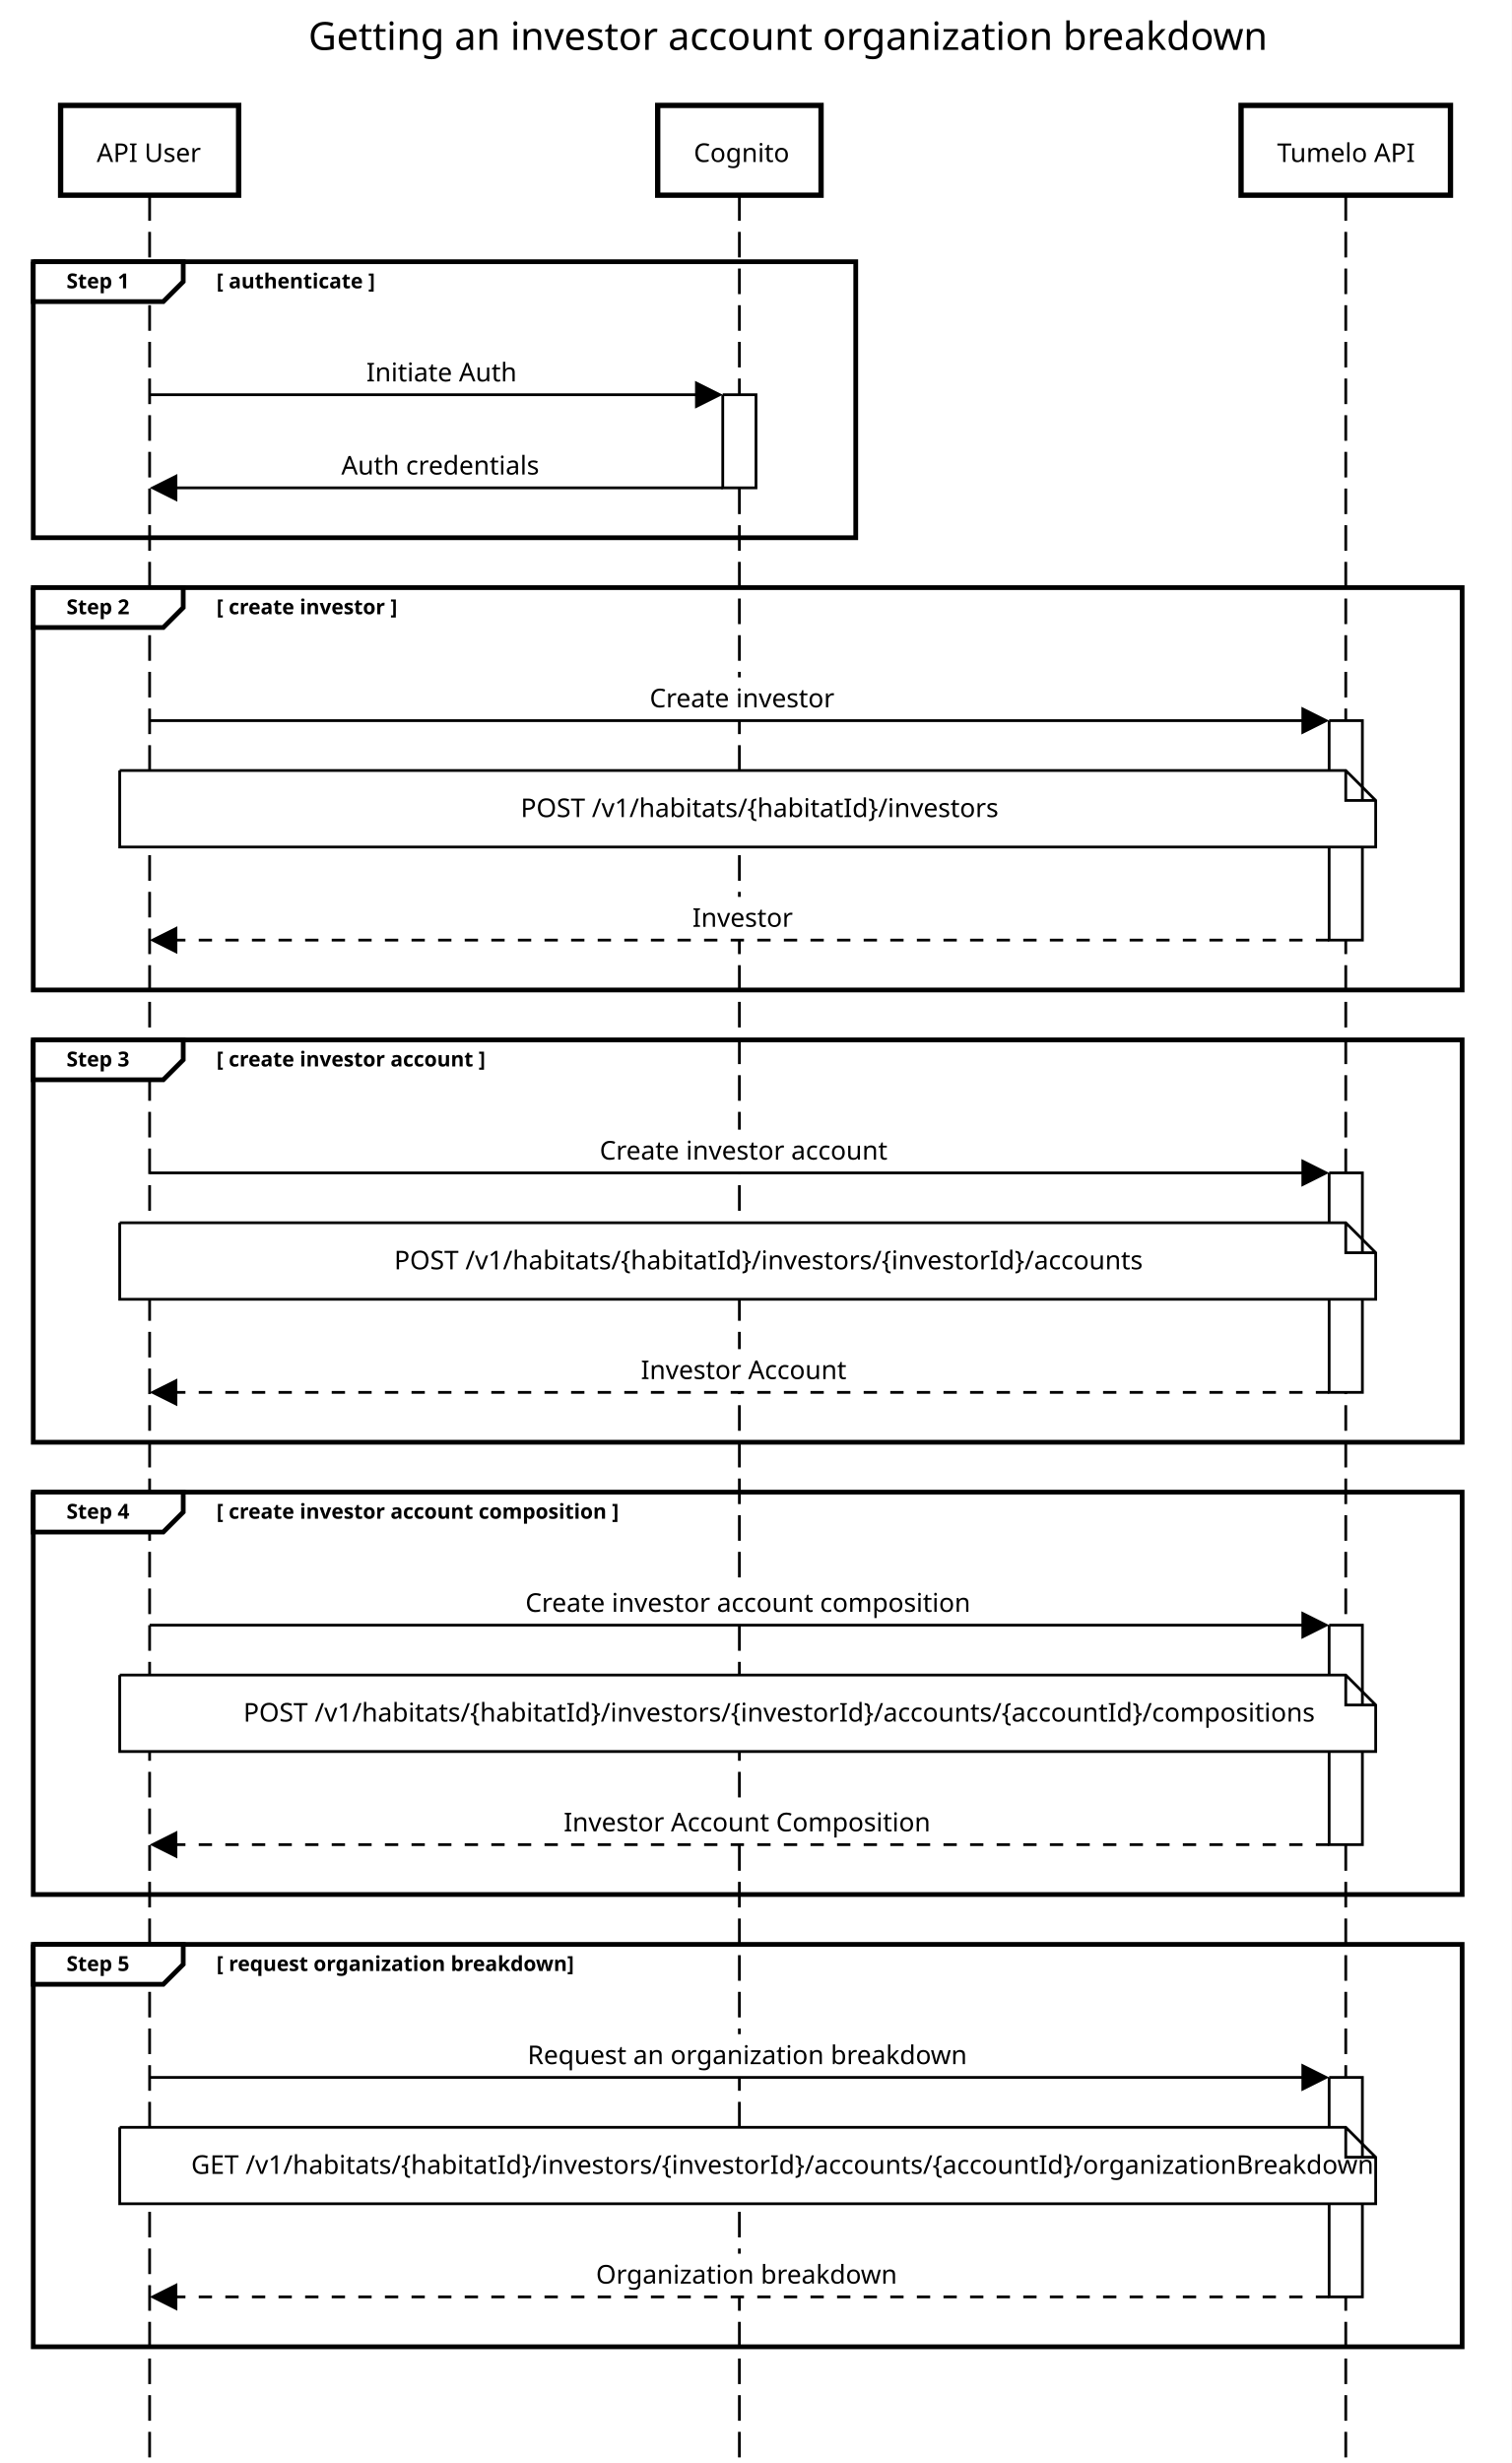
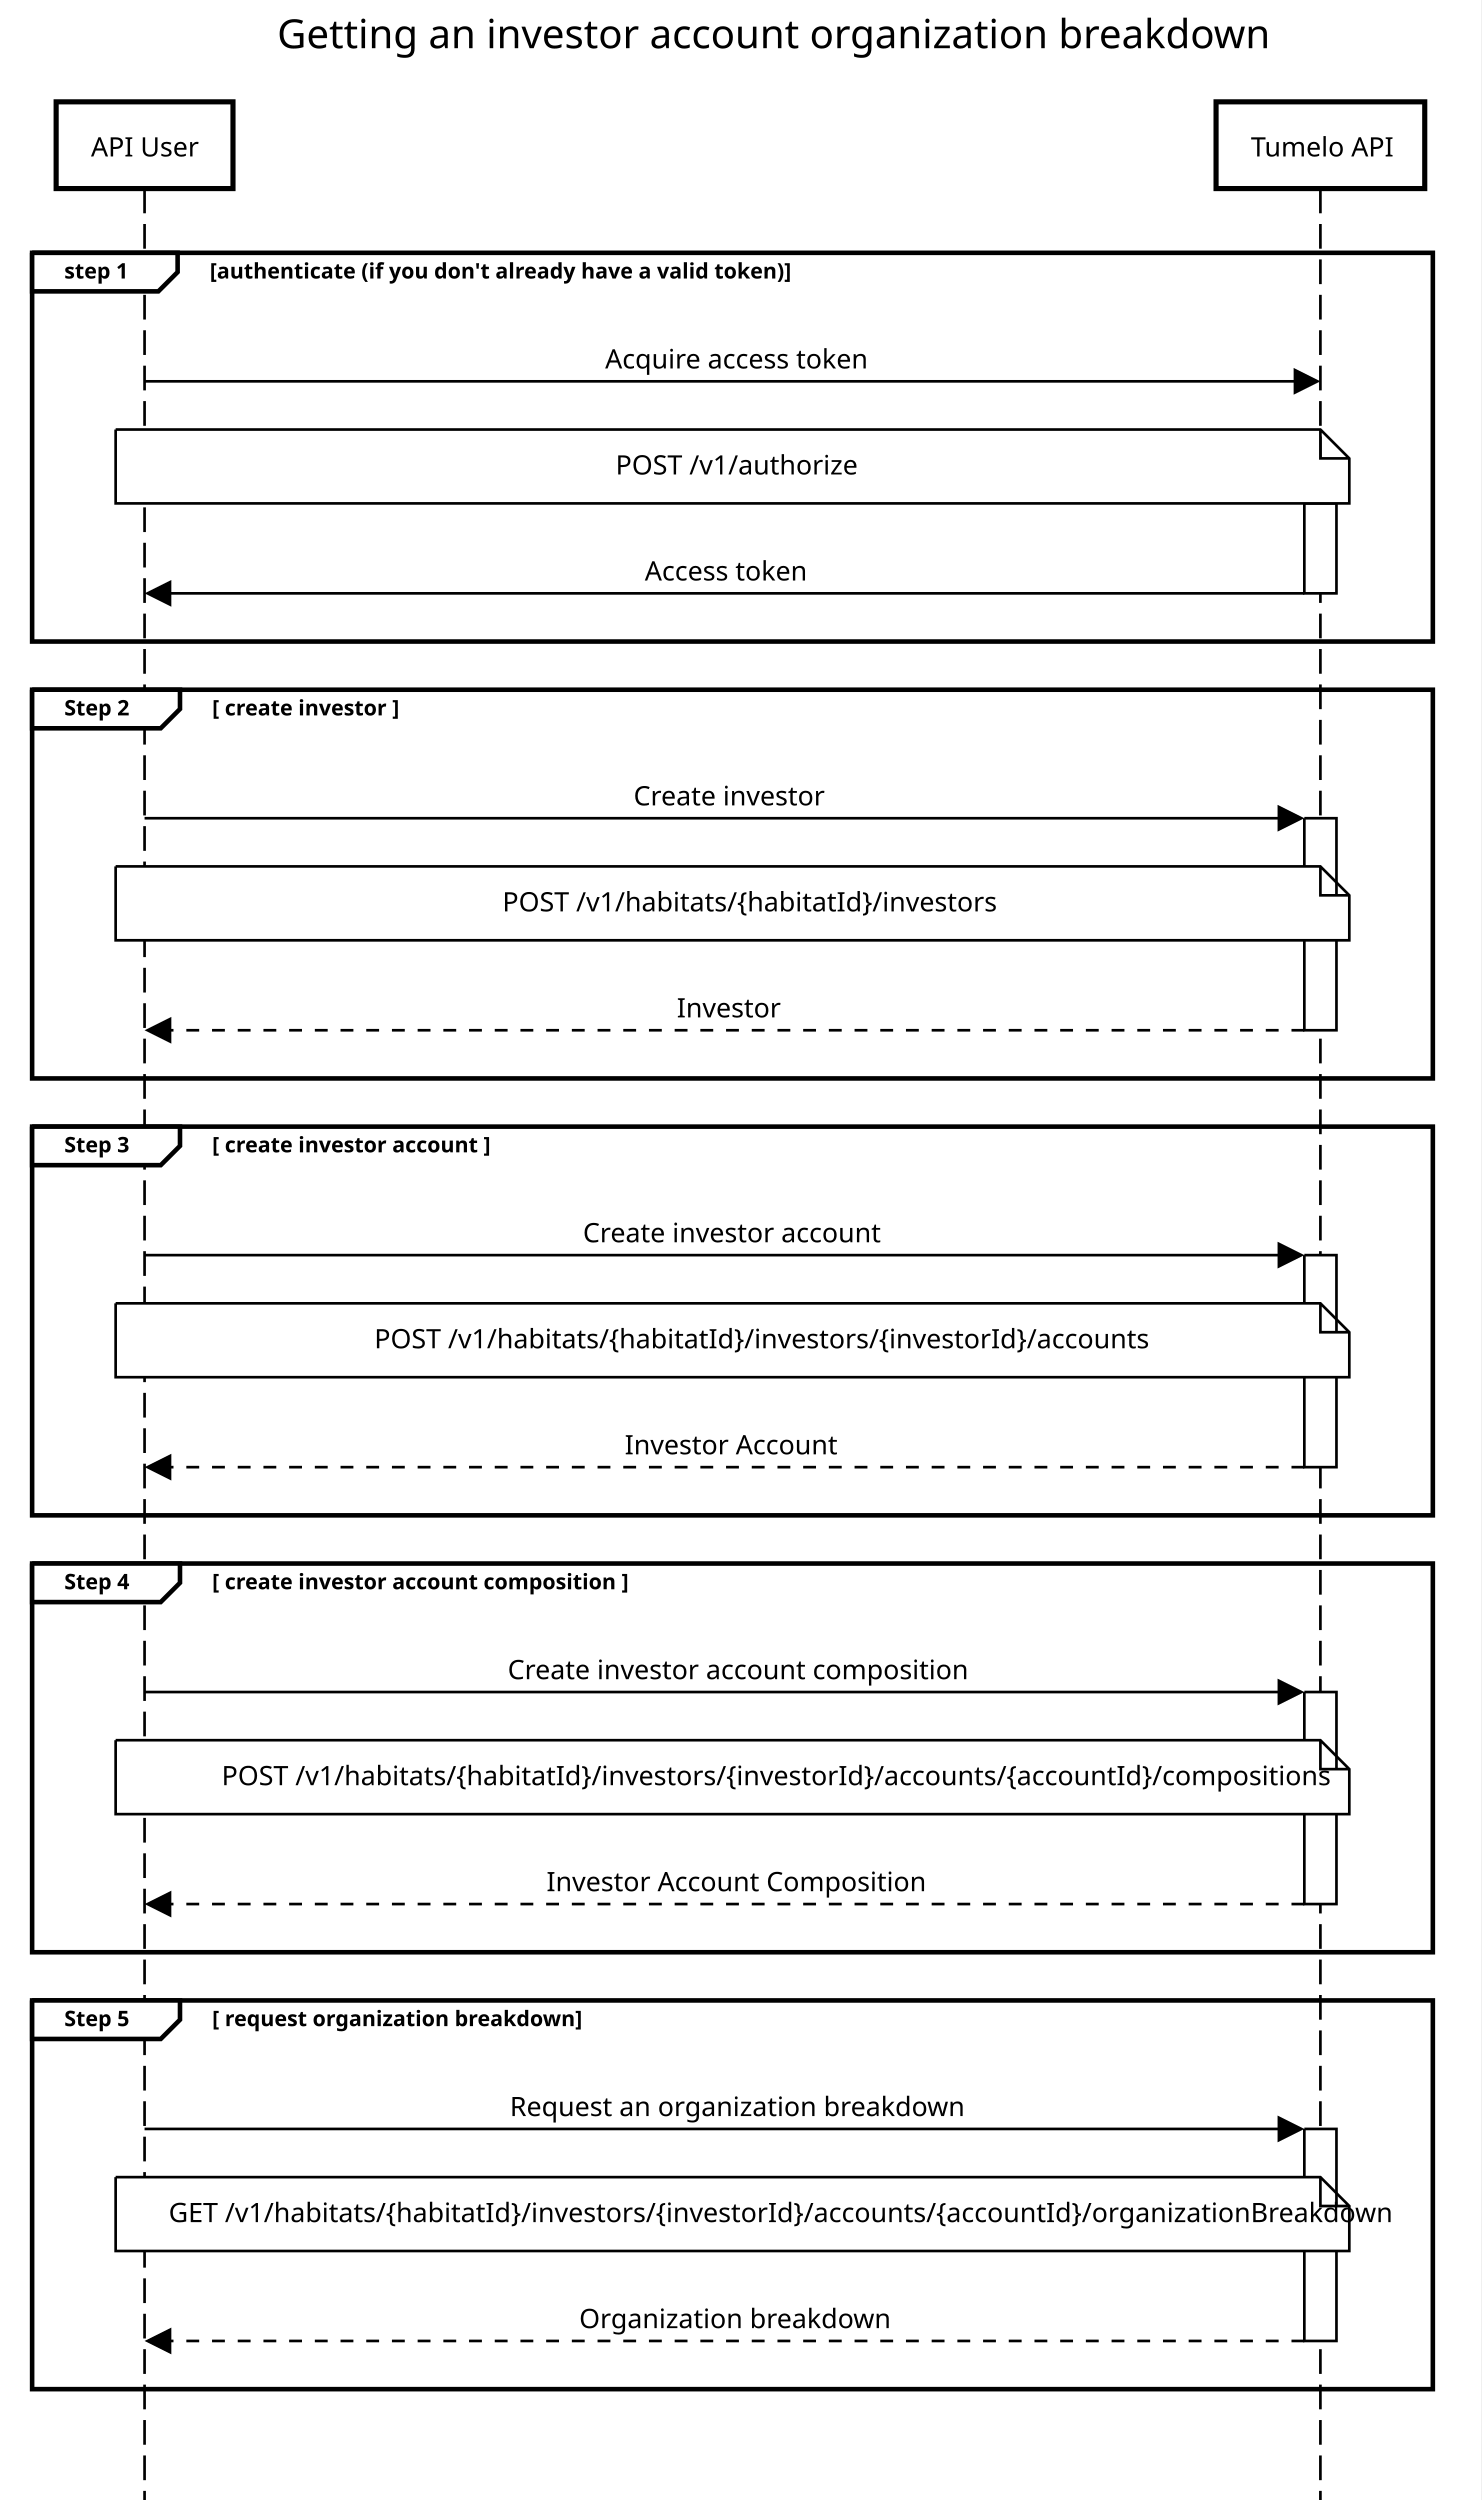
- <svg xmlns="http://www.w3.org/2000/svg" version="1.1" width="857" height="1396">
+ <svg xmlns="http://www.w3.org/2000/svg" version="1.1" width="811" height="1369">
  <defs />
  <g>
    <g />
    <g />
    <g />
    <g />
    <g />
    <g />
    <g />
    <g />
    <g />
    <g />
    <g />
    <g />
    <g />
    <g />
-     <g>
-       <rect fill="white" stroke="none" x="0" y="0" width="857" height="1396" />
-     </g>
-     <g>
-       <text fill="black" stroke="none" font-family="sans-serif" font-size="16.5pt" font-style="normal" font-weight="normal" text-decoration="normal" x="174.805" y="28.272" text-anchor="start" dominant-baseline="alphabetic" xml:space="preserve">Getting an investor account organization breakdown</text>
-     </g>
-     <g />
-     <g>
-       <path fill="none" stroke="black" paint-order="fill stroke markers" d=" M 84.817 110.64 L 84.817 1396.094" stroke-miterlimit="10" stroke-width="1.571" stroke-dasharray="14.499,6.283" />
-       <path fill="none" stroke="black" paint-order="fill stroke markers" d=" M 419.149 110.64 L 419.149 1396.094" stroke-miterlimit="10" stroke-width="1.571" stroke-dasharray="14.499,6.283" />
-       <path fill="none" stroke="black" paint-order="fill stroke markers" d=" M 762.905 110.64 L 762.905 1396.094" stroke-miterlimit="10" stroke-width="1.571" stroke-dasharray="14.499,6.283" />
+     <g />
+     <g>
+       <rect fill="white" stroke="none" x="0" y="0" width="811" height="1369" />
+     </g>
+     <g>
+       <text fill="black" stroke="none" font-family="sans-serif" font-size="16.5pt" font-style="normal" font-weight="normal" text-decoration="normal" x="151.788" y="26.388" text-anchor="start" dominant-baseline="alphabetic" xml:space="preserve">Getting an investor account organization breakdown</text>
+     </g>
+     <g />
+     <g>
+       <path fill="none" stroke="black" paint-order="fill stroke markers" d=" M 79.163 103.264 L 79.163 1369.87" stroke-miterlimit="10" stroke-width="1.466" stroke-dasharray="13.532,5.864" />
+       <path fill="none" stroke="black" paint-order="fill stroke markers" d=" M 723.051 103.264 L 723.051 1369.87" stroke-miterlimit="10" stroke-width="1.466" stroke-dasharray="13.532,5.864" />
    </g>
    <g>
      <path fill="none" stroke="none" />
      <g>
-         <path fill="white" stroke="black" paint-order="fill stroke markers" d=" M 34.36 59.749 L 135.275 59.749 L 135.275 110.64 L 34.36 110.64 L 34.36 59.749 Z" stroke-miterlimit="10" stroke-width="3.016" stroke-dasharray="" />
-       </g>
-       <g>
-         <g />
-         <text fill="black" stroke="none" font-family="sans-serif" font-size="11pt" font-style="normal" font-weight="normal" text-decoration="normal" x="54.81" y="91.791" text-anchor="start" dominant-baseline="alphabetic" xml:space="preserve">API User</text>
+         <path fill="white" stroke="black" paint-order="fill stroke markers" d=" M 30.743 55.766 L 127.583 55.766 L 127.583 103.264 L 30.743 103.264 L 30.743 55.766 Z" stroke-miterlimit="10" stroke-width="2.815" stroke-dasharray="" />
+       </g>
+       <g>
+         <g />
+         <text fill="black" stroke="none" font-family="sans-serif" font-size="11pt" font-style="normal" font-weight="normal" text-decoration="normal" x="49.83" y="85.672" text-anchor="start" dominant-baseline="alphabetic" xml:space="preserve">API User</text>
      </g>
      <path fill="none" stroke="none" />
      <g>
-         <path fill="white" stroke="black" paint-order="fill stroke markers" d=" M 372.848 59.749 L 465.45 59.749 L 465.45 110.64 L 372.848 110.64 L 372.848 59.749 Z" stroke-miterlimit="10" stroke-width="3.016" stroke-dasharray="" />
-       </g>
-       <g>
-         <g />
-         <text fill="black" stroke="none" font-family="sans-serif" font-size="11pt" font-style="normal" font-weight="normal" text-decoration="normal" x="393.298" y="91.791" text-anchor="start" dominant-baseline="alphabetic" xml:space="preserve">Cognito</text>
-       </g>
-       <path fill="none" stroke="none" />
-       <g>
-         <path fill="white" stroke="black" paint-order="fill stroke markers" d=" M 703.548 59.749 L 822.262 59.749 L 822.262 110.64 L 703.548 110.64 L 703.548 59.749 Z" stroke-miterlimit="10" stroke-width="3.016" stroke-dasharray="" />
-       </g>
-       <g>
-         <g />
-         <text fill="black" stroke="none" font-family="sans-serif" font-size="11pt" font-style="normal" font-weight="normal" text-decoration="normal" x="723.999" y="91.791" text-anchor="start" dominant-baseline="alphabetic" xml:space="preserve">Tumelo API</text>
-       </g>
-     </g>
-     <g>
-       <path fill="white" stroke="black" paint-order="fill stroke markers" d=" M 409.725 223.729 L 428.573 223.729 L 428.573 276.505 L 409.725 276.505 L 409.725 223.729" stroke-miterlimit="10" stroke-width="1.571" stroke-dasharray="" />
-       <path fill="white" stroke="black" paint-order="fill stroke markers" d=" M 753.481 408.443 L 772.329 408.443 L 772.329 532.842 L 753.481 532.842 L 753.481 408.443" stroke-miterlimit="10" stroke-width="1.571" stroke-dasharray="" />
-       <path fill="white" stroke="black" paint-order="fill stroke markers" d=" M 753.481 664.78 L 772.329 664.78 L 772.329 789.179 L 753.481 789.179 L 753.481 664.78" stroke-miterlimit="10" stroke-width="1.571" stroke-dasharray="" />
-       <path fill="white" stroke="black" paint-order="fill stroke markers" d=" M 753.481 921.117 L 772.329 921.117 L 772.329 1045.516 L 753.481 1045.516 L 753.481 921.117" stroke-miterlimit="10" stroke-width="1.571" stroke-dasharray="" />
-       <path fill="white" stroke="black" paint-order="fill stroke markers" d=" M 753.481 1177.454 L 772.329 1177.454 L 772.329 1301.853 L 753.481 1301.853 L 753.481 1177.454" stroke-miterlimit="10" stroke-width="1.571" stroke-dasharray="" />
-       <g>
-         <g>
-           <rect fill="white" stroke="none" x="204.835" y="199.227" width="84.873" height="24.503" />
-         </g>
-         <text fill="black" stroke="none" font-family="sans-serif" font-size="11pt" font-style="normal" font-weight="normal" text-decoration="normal" x="207.662" y="216.19" text-anchor="start" dominant-baseline="alphabetic" xml:space="preserve">Initiate Auth</text>
-       </g>
-       <g>
-         <path fill="none" stroke="black" paint-order="fill stroke markers" d=" M 84.817 223.729 L 406.584 223.729" stroke-miterlimit="10" stroke-width="1.571" stroke-dasharray="" />
-         <g transform="translate(409.725,223.7295) translate(-409.725,-223.7295)">
-           <path fill="black" stroke="none" paint-order="stroke fill markers" d=" M 394.018 215.876 L 409.725 223.729 L 394.018 231.583 Z" />
-         </g>
-       </g>
-       <g>
-         <g>
-           <rect fill="white" stroke="none" x="190.662" y="252.002" width="113.218" height="24.503" />
-         </g>
-         <text fill="black" stroke="none" font-family="sans-serif" font-size="11pt" font-style="normal" font-weight="normal" text-decoration="normal" x="193.489" y="268.965" text-anchor="start" dominant-baseline="alphabetic" xml:space="preserve">Auth credentials</text>
-       </g>
-       <g>
-         <path fill="none" stroke="black" paint-order="fill stroke markers" d=" M 409.725 276.505 L 87.959 276.505" stroke-miterlimit="10" stroke-width="1.571" stroke-dasharray="" />
-         <g transform="translate(84.8174,276.5047) translate(-84.8174,-276.5047)">
-           <path fill="black" stroke="none" paint-order="stroke fill markers" d=" M 100.524 268.651 L 84.817 276.505 L 100.524 284.358 Z" />
-         </g>
-       </g>
-       <g>
-         <g>
-           <rect fill="white" stroke="none" x="365.466" y="383.94" width="107.366" height="24.503" />
-         </g>
-         <text fill="black" stroke="none" font-family="sans-serif" font-size="11pt" font-style="normal" font-weight="normal" text-decoration="normal" x="368.293" y="400.904" text-anchor="start" dominant-baseline="alphabetic" xml:space="preserve">Create investor</text>
-       </g>
-       <g>
-         <path fill="none" stroke="black" paint-order="fill stroke markers" d=" M 84.817 408.443 L 750.339 408.443" stroke-miterlimit="10" stroke-width="1.571" stroke-dasharray="" />
-         <g transform="translate(753.4808,408.4429) translate(-753.4808,-408.4429)">
-           <path fill="black" stroke="none" paint-order="stroke fill markers" d=" M 737.774 400.589 L 753.481 408.443 L 737.774 416.296 Z" />
-         </g>
-       </g>
-       <path fill="white" stroke="black" paint-order="fill stroke markers" d=" M 67.854 436.715 L 762.905 436.715 L 779.868 453.679 L 779.868 480.066 L 67.854 480.066 L 67.854 436.715 M 762.905 436.715 L 762.905 453.679 L 779.868 453.679" stroke-miterlimit="10" stroke-width="1.571" stroke-dasharray="" />
-       <g>
-         <text fill="black" stroke="none" font-family="sans-serif" font-size="11pt" font-style="normal" font-weight="normal" text-decoration="normal" x="295.171" y="463.103" text-anchor="start" dominant-baseline="alphabetic" xml:space="preserve">POST /v1/habitats/{habitatId}/investors</text>
-       </g>
-       <g>
-         <g>
-           <rect fill="white" stroke="none" x="389.643" y="508.339" width="59.011" height="24.503" />
-         </g>
-         <text fill="black" stroke="none" font-family="sans-serif" font-size="11pt" font-style="normal" font-weight="normal" text-decoration="normal" x="392.471" y="525.302" text-anchor="start" dominant-baseline="alphabetic" xml:space="preserve">Investor</text>
-       </g>
-       <g>
-         <path fill="none" stroke="black" paint-order="fill stroke markers" d=" M 753.481 532.842 L 87.959 532.842" stroke-miterlimit="10" stroke-width="1.571" stroke-dasharray="7.539" />
-         <g transform="translate(84.8174,532.8418) translate(-84.8174,-532.8418)">
-           <path fill="black" stroke="none" paint-order="stroke fill markers" d=" M 100.524 524.988 L 84.817 532.842 L 100.524 540.695 Z" />
-         </g>
-       </g>
-       <g>
-         <g>
-           <rect fill="white" stroke="none" x="337.114" y="640.277" width="164.07" height="24.503" />
-         </g>
-         <text fill="black" stroke="none" font-family="sans-serif" font-size="11pt" font-style="normal" font-weight="normal" text-decoration="normal" x="339.941" y="657.241" text-anchor="start" dominant-baseline="alphabetic" xml:space="preserve">Create investor account</text>
-       </g>
-       <g>
-         <path fill="none" stroke="black" paint-order="fill stroke markers" d=" M 84.817 664.78 L 750.339 664.78" stroke-miterlimit="10" stroke-width="1.571" stroke-dasharray="" />
-         <g transform="translate(753.4808,664.7799) translate(-753.4808,-664.7799)">
-           <path fill="black" stroke="none" paint-order="stroke fill markers" d=" M 737.774 656.926 L 753.481 664.78 L 737.774 672.633 Z" />
-         </g>
-       </g>
-       <path fill="white" stroke="black" paint-order="fill stroke markers" d=" M 67.854 693.052 L 762.905 693.052 L 779.868 710.016 L 779.868 736.404 L 67.854 736.404 L 67.854 693.052 M 762.905 693.052 L 762.905 710.016 L 779.868 710.016" stroke-miterlimit="10" stroke-width="1.571" stroke-dasharray="" />
-       <g>
-         <text fill="black" stroke="none" font-family="sans-serif" font-size="11pt" font-style="normal" font-weight="normal" text-decoration="normal" x="223.46" y="719.44" text-anchor="start" dominant-baseline="alphabetic" xml:space="preserve">POST /v1/habitats/{habitatId}/investors/{investorId}/accounts</text>
-       </g>
-       <g>
-         <g>
-           <rect fill="white" stroke="none" x="360.46" y="764.676" width="117.378" height="24.503" />
-         </g>
-         <text fill="black" stroke="none" font-family="sans-serif" font-size="11pt" font-style="normal" font-weight="normal" text-decoration="normal" x="363.287" y="781.639" text-anchor="start" dominant-baseline="alphabetic" xml:space="preserve">Investor Account</text>
-       </g>
-       <g>
-         <path fill="none" stroke="black" paint-order="fill stroke markers" d=" M 753.481 789.179 L 87.959 789.179" stroke-miterlimit="10" stroke-width="1.571" stroke-dasharray="7.539" />
-         <g transform="translate(84.8174,789.1788) translate(-84.8174,-789.1788)">
-           <path fill="black" stroke="none" paint-order="stroke fill markers" d=" M 100.524 781.325 L 84.817 789.179 L 100.524 797.032 Z" />
-         </g>
-       </g>
-       <g>
-         <g>
-           <rect fill="white" stroke="none" x="295.011" y="896.614" width="248.277" height="24.503" />
-         </g>
-         <text fill="black" stroke="none" font-family="sans-serif" font-size="11pt" font-style="normal" font-weight="normal" text-decoration="normal" x="297.838" y="913.578" text-anchor="start" dominant-baseline="alphabetic" xml:space="preserve">Create investor account composition</text>
-       </g>
-       <g>
-         <path fill="none" stroke="black" paint-order="fill stroke markers" d=" M 84.817 921.117 L 750.339 921.117" stroke-miterlimit="10" stroke-width="1.571" stroke-dasharray="" />
-         <g transform="translate(753.4808,921.117) translate(-753.4808,-921.117)">
-           <path fill="black" stroke="none" paint-order="stroke fill markers" d=" M 737.774 913.264 L 753.481 921.117 L 737.774 928.97 Z" />
-         </g>
-       </g>
-       <path fill="white" stroke="black" paint-order="fill stroke markers" d=" M 67.854 949.389 L 762.905 949.389 L 779.868 966.353 L 779.868 992.741 L 67.854 992.741 L 67.854 949.389 M 762.905 949.389 L 762.905 966.353 L 779.868 966.353" stroke-miterlimit="10" stroke-width="1.571" stroke-dasharray="" />
-       <g>
-         <text fill="black" stroke="none" font-family="sans-serif" font-size="11pt" font-style="normal" font-weight="normal" text-decoration="normal" x="137.99" y="975.777" text-anchor="start" dominant-baseline="alphabetic" xml:space="preserve">POST /v1/habitats/{habitatId}/investors/{investorId}/accounts/{accountId}/compositions</text>
-       </g>
-       <g>
-         <g>
-           <rect fill="white" stroke="none" x="316.691" y="1021.013" width="204.917" height="24.503" />
-         </g>
-         <text fill="black" stroke="none" font-family="sans-serif" font-size="11pt" font-style="normal" font-weight="normal" text-decoration="normal" x="319.518" y="1037.977" text-anchor="start" dominant-baseline="alphabetic" xml:space="preserve">Investor Account Composition</text>
-       </g>
-       <g>
-         <path fill="none" stroke="black" paint-order="fill stroke markers" d=" M 753.481 1045.516 L 87.959 1045.516" stroke-miterlimit="10" stroke-width="1.571" stroke-dasharray="7.539" />
-         <g transform="translate(84.8174,1045.516) translate(-84.8174,-1045.516)">
-           <path fill="black" stroke="none" paint-order="stroke fill markers" d=" M 100.524 1037.662 L 84.817 1045.516 L 100.524 1053.369 Z" />
-         </g>
-       </g>
-       <g>
-         <g>
-           <rect fill="white" stroke="none" x="296.241" y="1152.951" width="245.816" height="24.503" />
-         </g>
-         <text fill="black" stroke="none" font-family="sans-serif" font-size="11pt" font-style="normal" font-weight="normal" text-decoration="normal" x="299.069" y="1169.915" text-anchor="start" dominant-baseline="alphabetic" xml:space="preserve">Request an organization breakdown</text>
-       </g>
-       <g>
-         <path fill="none" stroke="black" paint-order="fill stroke markers" d=" M 84.817 1177.454 L 750.339 1177.454" stroke-miterlimit="10" stroke-width="1.571" stroke-dasharray="" />
-         <g transform="translate(753.4808,1177.454) translate(-753.4808,-1177.454)">
-           <path fill="black" stroke="none" paint-order="stroke fill markers" d=" M 737.774 1169.601 L 753.481 1177.454 L 737.774 1185.307 Z" />
-         </g>
-       </g>
-       <path fill="white" stroke="black" paint-order="fill stroke markers" d=" M 67.854 1205.726 L 762.905 1205.726 L 779.868 1222.69 L 779.868 1249.078 L 67.854 1249.078 L 67.854 1205.726 M 762.905 1205.726 L 762.905 1222.69 L 779.868 1222.69" stroke-miterlimit="10" stroke-width="1.571" stroke-dasharray="" />
-       <g>
-         <text fill="black" stroke="none" font-family="sans-serif" font-size="11pt" font-style="normal" font-weight="normal" text-decoration="normal" x="108.378" y="1232.114" text-anchor="start" dominant-baseline="alphabetic" xml:space="preserve">GET /v1/habitats/{habitatId}/investors/{investorId}/accounts/{accountId}/organizationBreakdown</text>
-       </g>
-       <g>
-         <g>
-           <rect fill="white" stroke="none" x="335.023" y="1277.35" width="168.252" height="24.503" />
-         </g>
-         <text fill="black" stroke="none" font-family="sans-serif" font-size="11pt" font-style="normal" font-weight="normal" text-decoration="normal" x="337.85" y="1294.314" text-anchor="start" dominant-baseline="alphabetic" xml:space="preserve">Organization breakdown</text>
-       </g>
-       <g>
-         <path fill="none" stroke="black" paint-order="fill stroke markers" d=" M 753.481 1301.853 L 87.959 1301.853" stroke-miterlimit="10" stroke-width="1.571" stroke-dasharray="7.539" />
-         <g transform="translate(84.8174,1301.853) translate(-84.8174,-1301.853)">
-           <path fill="black" stroke="none" paint-order="stroke fill markers" d=" M 100.524 1293.999 L 84.817 1301.853 L 100.524 1309.706 Z" />
-         </g>
-       </g>
-       <g>
-         <g />
-         <path fill="none" stroke="black" paint-order="fill stroke markers" d=" M 18.848 148.336 L 485.118 148.336 L 485.118 304.777 L 18.848 304.777 L 18.848 148.336 Z" stroke-miterlimit="10" stroke-width="2.693" stroke-dasharray="" />
-         <path fill="white" stroke="black" paint-order="fill stroke markers" d=" M 18.848 148.336 L 18.848 170.954 L 92.557 170.954 L 103.866 159.645 L 103.866 148.336 L 18.848 148.336" stroke-miterlimit="10" stroke-width="2.693" stroke-dasharray="" />
-         <text fill="black" stroke="none" font-family="sans-serif" font-size="8.8pt" font-style="normal" font-weight="bold" text-decoration="normal" x="37.697" y="163.415" text-anchor="start" dominant-baseline="alphabetic" xml:space="preserve">Step 1</text>
-         <text fill="black" stroke="none" font-family="sans-serif" font-size="8.8pt" font-style="normal" font-weight="bold" text-decoration="normal" x="122.714" y="163.415" text-anchor="start" dominant-baseline="alphabetic" xml:space="preserve">[ authenticate ]</text>
-       </g>
-       <g>
-         <g />
-         <path fill="none" stroke="black" paint-order="fill stroke markers" d=" M 18.848 333.05 L 828.874 333.05 L 828.874 561.114 L 18.848 561.114 L 18.848 333.05 Z" stroke-miterlimit="10" stroke-width="2.693" stroke-dasharray="" />
-         <path fill="white" stroke="black" paint-order="fill stroke markers" d=" M 18.848 333.05 L 18.848 355.668 L 92.557 355.668 L 103.866 344.359 L 103.866 333.05 L 18.848 333.05" stroke-miterlimit="10" stroke-width="2.693" stroke-dasharray="" />
-         <text fill="black" stroke="none" font-family="sans-serif" font-size="8.8pt" font-style="normal" font-weight="bold" text-decoration="normal" x="37.697" y="348.128" text-anchor="start" dominant-baseline="alphabetic" xml:space="preserve">Step 2</text>
-         <text fill="black" stroke="none" font-family="sans-serif" font-size="8.8pt" font-style="normal" font-weight="bold" text-decoration="normal" x="122.714" y="348.128" text-anchor="start" dominant-baseline="alphabetic" xml:space="preserve">[ create investor ]</text>
-       </g>
-       <g>
-         <g />
-         <path fill="none" stroke="black" paint-order="fill stroke markers" d=" M 18.848 589.387 L 828.874 589.387 L 828.874 817.451 L 18.848 817.451 L 18.848 589.387 Z" stroke-miterlimit="10" stroke-width="2.693" stroke-dasharray="" />
-         <path fill="white" stroke="black" paint-order="fill stroke markers" d=" M 18.848 589.387 L 18.848 612.005 L 92.557 612.005 L 103.866 600.696 L 103.866 589.387 L 18.848 589.387" stroke-miterlimit="10" stroke-width="2.693" stroke-dasharray="" />
-         <text fill="black" stroke="none" font-family="sans-serif" font-size="8.8pt" font-style="normal" font-weight="bold" text-decoration="normal" x="37.697" y="604.465" text-anchor="start" dominant-baseline="alphabetic" xml:space="preserve">Step 3</text>
-         <text fill="black" stroke="none" font-family="sans-serif" font-size="8.8pt" font-style="normal" font-weight="bold" text-decoration="normal" x="122.714" y="604.465" text-anchor="start" dominant-baseline="alphabetic" xml:space="preserve">[ create investor account ]</text>
-       </g>
-       <g>
-         <g />
-         <path fill="none" stroke="black" paint-order="fill stroke markers" d=" M 18.848 845.724 L 828.874 845.724 L 828.874 1073.788 L 18.848 1073.788 L 18.848 845.724 Z" stroke-miterlimit="10" stroke-width="2.693" stroke-dasharray="" />
-         <path fill="white" stroke="black" paint-order="fill stroke markers" d=" M 18.848 845.724 L 18.848 868.342 L 92.557 868.342 L 103.866 857.033 L 103.866 845.724 L 18.848 845.724" stroke-miterlimit="10" stroke-width="2.693" stroke-dasharray="" />
-         <text fill="black" stroke="none" font-family="sans-serif" font-size="8.8pt" font-style="normal" font-weight="bold" text-decoration="normal" x="37.697" y="860.802" text-anchor="start" dominant-baseline="alphabetic" xml:space="preserve">Step 4</text>
-         <text fill="black" stroke="none" font-family="sans-serif" font-size="8.8pt" font-style="normal" font-weight="bold" text-decoration="normal" x="122.714" y="860.802" text-anchor="start" dominant-baseline="alphabetic" xml:space="preserve">[ create investor account composition ]</text>
-       </g>
-       <g>
-         <g />
-         <path fill="none" stroke="black" paint-order="fill stroke markers" d=" M 18.848 1102.061 L 828.874 1102.061 L 828.874 1330.125 L 18.848 1330.125 L 18.848 1102.061 Z" stroke-miterlimit="10" stroke-width="2.693" stroke-dasharray="" />
-         <path fill="white" stroke="black" paint-order="fill stroke markers" d=" M 18.848 1102.061 L 18.848 1124.679 L 92.557 1124.679 L 103.866 1113.37 L 103.866 1102.061 L 18.848 1102.061" stroke-miterlimit="10" stroke-width="2.693" stroke-dasharray="" />
-         <text fill="black" stroke="none" font-family="sans-serif" font-size="8.8pt" font-style="normal" font-weight="bold" text-decoration="normal" x="37.697" y="1117.139" text-anchor="start" dominant-baseline="alphabetic" xml:space="preserve">Step 5</text>
-         <text fill="black" stroke="none" font-family="sans-serif" font-size="8.8pt" font-style="normal" font-weight="bold" text-decoration="normal" x="122.714" y="1117.139" text-anchor="start" dominant-baseline="alphabetic" xml:space="preserve">[ request organization breakdown]</text>
-       </g>
-     </g>
-     <g />
+         <path fill="white" stroke="black" paint-order="fill stroke markers" d=" M 665.913 55.766 L 780.188 55.766 L 780.188 103.264 L 665.913 103.264 L 665.913 55.766 Z" stroke-miterlimit="10" stroke-width="2.815" stroke-dasharray="" />
+       </g>
+       <g>
+         <g />
+         <text fill="black" stroke="none" font-family="sans-serif" font-size="11pt" font-style="normal" font-weight="normal" text-decoration="normal" x="685.001" y="85.672" text-anchor="start" dominant-baseline="alphabetic" xml:space="preserve">Tumelo API</text>
+       </g>
+     </g>
+     <g>
+       <path fill="white" stroke="black" paint-order="fill stroke markers" d=" M 714.255 275.663 L 731.846 275.663 L 731.846 324.92 L 714.255 324.92 L 714.255 275.663" stroke-miterlimit="10" stroke-width="1.466" stroke-dasharray="" />
+       <path fill="white" stroke="black" paint-order="fill stroke markers" d=" M 714.255 448.062 L 731.846 448.062 L 731.846 564.168 L 714.255 564.168 L 714.255 448.062" stroke-miterlimit="10" stroke-width="1.466" stroke-dasharray="" />
+       <path fill="white" stroke="black" paint-order="fill stroke markers" d=" M 714.255 687.31 L 731.846 687.31 L 731.846 803.416 L 714.255 803.416 L 714.255 687.31" stroke-miterlimit="10" stroke-width="1.466" stroke-dasharray="" />
+       <path fill="white" stroke="black" paint-order="fill stroke markers" d=" M 714.255 926.558 L 731.846 926.558 L 731.846 1042.663 L 714.255 1042.663 L 714.255 926.558" stroke-miterlimit="10" stroke-width="1.466" stroke-dasharray="" />
+       <path fill="white" stroke="black" paint-order="fill stroke markers" d=" M 714.255 1165.806 L 731.846 1165.806 L 731.846 1281.911 L 714.255 1281.911 L 714.255 1165.806" stroke-miterlimit="10" stroke-width="1.466" stroke-dasharray="" />
+       <g>
+         <g>
+           <rect fill="white" stroke="none" x="328.735" y="185.945" width="144.744" height="22.869" />
+         </g>
+         <text fill="black" stroke="none" font-family="sans-serif" font-size="11pt" font-style="normal" font-weight="normal" text-decoration="normal" x="331.373" y="201.777" text-anchor="start" dominant-baseline="alphabetic" xml:space="preserve">Acquire access token</text>
+       </g>
+       <g>
+         <path fill="none" stroke="black" paint-order="fill stroke markers" d=" M 79.163 208.814 L 720.119 208.814" stroke-miterlimit="10" stroke-width="1.466" stroke-dasharray="" />
+         <g transform="translate(723.0505,208.8142) translate(-723.0505,-208.8142)">
+           <path fill="black" stroke="none" paint-order="stroke fill markers" d=" M 708.391 201.484 L 723.051 208.814 L 708.391 216.144 Z" />
+         </g>
+       </g>
+       <path fill="white" stroke="black" paint-order="fill stroke markers" d=" M 63.33 235.202 L 723.051 235.202 L 738.883 251.034 L 738.883 275.663 L 63.33 275.663 L 63.33 235.202 M 723.051 235.202 L 723.051 251.034 L 738.883 251.034" stroke-miterlimit="10" stroke-width="1.466" stroke-dasharray="" />
+       <g>
+         <text fill="black" stroke="none" font-family="sans-serif" font-size="11pt" font-style="normal" font-weight="normal" text-decoration="normal" x="337.107" y="259.83" text-anchor="start" dominant-baseline="alphabetic" xml:space="preserve">POST /v1/authorize</text>
+       </g>
+       <g>
+         <g>
+           <rect fill="white" stroke="none" x="350.453" y="302.05" width="92.511" height="22.869" />
+         </g>
+         <text fill="black" stroke="none" font-family="sans-serif" font-size="11pt" font-style="normal" font-weight="normal" text-decoration="normal" x="353.092" y="317.883" text-anchor="start" dominant-baseline="alphabetic" xml:space="preserve">Access token</text>
+       </g>
+       <g>
+         <path fill="none" stroke="black" paint-order="fill stroke markers" d=" M 714.255 324.92 L 82.095 324.92" stroke-miterlimit="10" stroke-width="1.466" stroke-dasharray="" />
+         <g transform="translate(79.16291,324.9198) translate(-79.16291,-324.9198)">
+           <path fill="black" stroke="none" paint-order="stroke fill markers" d=" M 93.823 317.59 L 79.163 324.92 L 93.823 332.25 Z" />
+         </g>
+       </g>
+       <g>
+         <g>
+           <rect fill="white" stroke="none" x="344.303" y="425.193" width="104.811" height="22.869" />
+         </g>
+         <text fill="black" stroke="none" font-family="sans-serif" font-size="11pt" font-style="normal" font-weight="normal" text-decoration="normal" x="346.942" y="441.025" text-anchor="start" dominant-baseline="alphabetic" xml:space="preserve">Create investor</text>
+       </g>
+       <g>
+         <path fill="none" stroke="black" paint-order="fill stroke markers" d=" M 79.163 448.062 L 711.323 448.062" stroke-miterlimit="10" stroke-width="1.466" stroke-dasharray="" />
+         <g transform="translate(714.2547,448.0621) translate(-714.2547,-448.0621)">
+           <path fill="black" stroke="none" paint-order="stroke fill markers" d=" M 699.595 440.732 L 714.255 448.062 L 699.595 455.392 Z" />
+         </g>
+       </g>
+       <path fill="white" stroke="black" paint-order="fill stroke markers" d=" M 63.33 474.45 L 723.051 474.45 L 738.883 490.282 L 738.883 514.911 L 63.33 514.911 L 63.33 474.45 M 723.051 474.45 L 723.051 490.282 L 738.883 490.282" stroke-miterlimit="10" stroke-width="1.466" stroke-dasharray="" />
+       <g>
+         <text fill="black" stroke="none" font-family="sans-serif" font-size="11pt" font-style="normal" font-weight="normal" text-decoration="normal" x="275.123" y="499.078" text-anchor="start" dominant-baseline="alphabetic" xml:space="preserve">POST /v1/habitats/{habitatId}/investors</text>
+       </g>
+       <g>
+         <g>
+           <rect fill="white" stroke="none" x="367.97" y="541.298" width="57.478" height="22.869" />
+         </g>
+         <text fill="black" stroke="none" font-family="sans-serif" font-size="11pt" font-style="normal" font-weight="normal" text-decoration="normal" x="370.609" y="557.131" text-anchor="start" dominant-baseline="alphabetic" xml:space="preserve">Investor</text>
+       </g>
+       <g>
+         <path fill="none" stroke="black" paint-order="fill stroke markers" d=" M 714.255 564.168 L 82.095 564.168" stroke-miterlimit="10" stroke-width="1.466" stroke-dasharray="7.037" />
+         <g transform="translate(79.16291,564.1677) translate(-79.16291,-564.1677)">
+           <path fill="black" stroke="none" paint-order="stroke fill markers" d=" M 93.823 556.838 L 79.163 564.168 L 93.823 571.498 Z" />
+         </g>
+       </g>
+       <g>
+         <g>
+           <rect fill="white" stroke="none" x="316.57" y="664.441" width="160.278" height="22.869" />
+         </g>
+         <text fill="black" stroke="none" font-family="sans-serif" font-size="11pt" font-style="normal" font-weight="normal" text-decoration="normal" x="319.209" y="680.273" text-anchor="start" dominant-baseline="alphabetic" xml:space="preserve">Create investor account</text>
+       </g>
+       <g>
+         <path fill="none" stroke="black" paint-order="fill stroke markers" d=" M 79.163 687.31 L 711.323 687.31" stroke-miterlimit="10" stroke-width="1.466" stroke-dasharray="" />
+         <g transform="translate(714.2547,687.31) translate(-714.2547,-687.31)">
+           <path fill="black" stroke="none" paint-order="stroke fill markers" d=" M 699.595 679.98 L 714.255 687.31 L 699.595 694.64 Z" />
+         </g>
+       </g>
+       <path fill="white" stroke="black" paint-order="fill stroke markers" d=" M 63.33 713.698 L 723.051 713.698 L 738.883 729.53 L 738.883 754.159 L 63.33 754.159 L 63.33 713.698 M 723.051 713.698 L 723.051 729.53 L 738.883 729.53" stroke-miterlimit="10" stroke-width="1.466" stroke-dasharray="" />
+       <g>
+         <text fill="black" stroke="none" font-family="sans-serif" font-size="11pt" font-style="normal" font-weight="normal" text-decoration="normal" x="204.973" y="738.326" text-anchor="start" dominant-baseline="alphabetic" xml:space="preserve">POST /v1/habitats/{habitatId}/investors/{investorId}/accounts</text>
+       </g>
+       <g>
+         <g>
+           <rect fill="white" stroke="none" x="339.437" y="780.546" width="114.544" height="22.869" />
+         </g>
+         <text fill="black" stroke="none" font-family="sans-serif" font-size="11pt" font-style="normal" font-weight="normal" text-decoration="normal" x="342.075" y="796.379" text-anchor="start" dominant-baseline="alphabetic" xml:space="preserve">Investor Account</text>
+       </g>
+       <g>
+         <path fill="none" stroke="black" paint-order="fill stroke markers" d=" M 714.255 803.416 L 82.095 803.416" stroke-miterlimit="10" stroke-width="1.466" stroke-dasharray="7.037" />
+         <g transform="translate(79.16291,803.4156) translate(-79.16291,-803.4156)">
+           <path fill="black" stroke="none" paint-order="stroke fill markers" d=" M 93.823 796.086 L 79.163 803.416 L 93.823 810.745 Z" />
+         </g>
+       </g>
+       <g>
+         <g>
+           <rect fill="white" stroke="none" x="275.37" y="903.689" width="242.678" height="22.869" />
+         </g>
+         <text fill="black" stroke="none" font-family="sans-serif" font-size="11pt" font-style="normal" font-weight="normal" text-decoration="normal" x="278.009" y="919.521" text-anchor="start" dominant-baseline="alphabetic" xml:space="preserve">Create investor account composition</text>
+       </g>
+       <g>
+         <path fill="none" stroke="black" paint-order="fill stroke markers" d=" M 79.163 926.558 L 711.323 926.558" stroke-miterlimit="10" stroke-width="1.466" stroke-dasharray="" />
+         <g transform="translate(714.2547,926.5579) translate(-714.2547,-926.5579)">
+           <path fill="black" stroke="none" paint-order="stroke fill markers" d=" M 699.595 919.228 L 714.255 926.558 L 699.595 933.888 Z" />
+         </g>
+       </g>
+       <path fill="white" stroke="black" paint-order="fill stroke markers" d=" M 63.33 952.945 L 723.051 952.945 L 738.883 968.778 L 738.883 993.407 L 63.33 993.407 L 63.33 952.945 M 723.051 952.945 L 723.051 968.778 L 738.883 968.778" stroke-miterlimit="10" stroke-width="1.466" stroke-dasharray="" />
+       <g>
+         <text fill="black" stroke="none" font-family="sans-serif" font-size="11pt" font-style="normal" font-weight="normal" text-decoration="normal" x="121.357" y="977.574" text-anchor="start" dominant-baseline="alphabetic" xml:space="preserve">POST /v1/habitats/{habitatId}/investors/{investorId}/accounts/{accountId}/compositions</text>
+       </g>
+       <g>
+         <g>
+           <rect fill="white" stroke="none" x="296.603" y="1019.794" width="200.211" height="22.869" />
+         </g>
+         <text fill="black" stroke="none" font-family="sans-serif" font-size="11pt" font-style="normal" font-weight="normal" text-decoration="normal" x="299.242" y="1035.627" text-anchor="start" dominant-baseline="alphabetic" xml:space="preserve">Investor Account Composition</text>
+       </g>
+       <g>
+         <path fill="none" stroke="black" paint-order="fill stroke markers" d=" M 714.255 1042.663 L 82.095 1042.663" stroke-miterlimit="10" stroke-width="1.466" stroke-dasharray="7.037" />
+         <g transform="translate(79.16291,1042.663) translate(-79.16291,-1042.663)">
+           <path fill="black" stroke="none" paint-order="stroke fill markers" d=" M 93.823 1035.334 L 79.163 1042.663 L 93.823 1049.993 Z" />
+         </g>
+       </g>
+       <g>
+         <g>
+           <rect fill="white" stroke="none" x="276.553" y="1142.936" width="240.311" height="22.869" />
+         </g>
+         <text fill="black" stroke="none" font-family="sans-serif" font-size="11pt" font-style="normal" font-weight="normal" text-decoration="normal" x="279.192" y="1158.769" text-anchor="start" dominant-baseline="alphabetic" xml:space="preserve">Request an organization breakdown</text>
+       </g>
+       <g>
+         <path fill="none" stroke="black" paint-order="fill stroke markers" d=" M 79.163 1165.806 L 711.323 1165.806" stroke-miterlimit="10" stroke-width="1.466" stroke-dasharray="" />
+         <g transform="translate(714.2547,1165.806) translate(-714.2547,-1165.806)">
+           <path fill="black" stroke="none" paint-order="stroke fill markers" d=" M 699.595 1158.476 L 714.255 1165.806 L 699.595 1173.136 Z" />
+         </g>
+       </g>
+       <path fill="white" stroke="black" paint-order="fill stroke markers" d=" M 63.33 1192.193 L 723.051 1192.193 L 738.883 1208.026 L 738.883 1232.654 L 63.33 1232.654 L 63.33 1192.193 M 723.051 1192.193 L 723.051 1208.026 L 738.883 1208.026" stroke-miterlimit="10" stroke-width="1.466" stroke-dasharray="" />
+       <g>
+         <text fill="black" stroke="none" font-family="sans-serif" font-size="11pt" font-style="normal" font-weight="normal" text-decoration="normal" x="92.357" y="1216.822" text-anchor="start" dominant-baseline="alphabetic" xml:space="preserve">GET /v1/habitats/{habitatId}/investors/{investorId}/accounts/{accountId}/organizationBreakdown</text>
+       </g>
+       <g>
+         <g>
+           <rect fill="white" stroke="none" x="314.503" y="1259.042" width="164.411" height="22.869" />
+         </g>
+         <text fill="black" stroke="none" font-family="sans-serif" font-size="11pt" font-style="normal" font-weight="normal" text-decoration="normal" x="317.142" y="1274.875" text-anchor="start" dominant-baseline="alphabetic" xml:space="preserve">Organization breakdown</text>
+       </g>
+       <g>
+         <path fill="none" stroke="black" paint-order="fill stroke markers" d=" M 714.255 1281.911 L 82.095 1281.911" stroke-miterlimit="10" stroke-width="1.466" stroke-dasharray="7.037" />
+         <g transform="translate(79.16291,1281.911) translate(-79.16291,-1281.911)">
+           <path fill="black" stroke="none" paint-order="stroke fill markers" d=" M 93.823 1274.581 L 79.163 1281.911 L 93.823 1289.241 Z" />
+         </g>
+       </g>
+       <g>
+         <g />
+         <path fill="none" stroke="black" paint-order="fill stroke markers" d=" M 17.592 138.447 L 784.622 138.447 L 784.622 351.307 L 17.592 351.307 L 17.592 138.447 Z" stroke-miterlimit="10" stroke-width="2.513" stroke-dasharray="" />
+         <path fill="white" stroke="black" paint-order="fill stroke markers" d=" M 17.592 138.447 L 17.592 159.557 L 86.709 159.557 L 97.264 149.002 L 97.264 138.447 L 17.592 138.447" stroke-miterlimit="10" stroke-width="2.513" stroke-dasharray="" />
+         <text fill="black" stroke="none" font-family="sans-serif" font-size="8.8pt" font-style="normal" font-weight="bold" text-decoration="normal" x="35.184" y="152.521" text-anchor="start" dominant-baseline="alphabetic" xml:space="preserve">step 1</text>
+         <text fill="black" stroke="none" font-family="sans-serif" font-size="8.8pt" font-style="normal" font-weight="bold" text-decoration="normal" x="114.855" y="152.521" text-anchor="start" dominant-baseline="alphabetic" xml:space="preserve">[authenticate (if you don't already have a valid token)]</text>
+       </g>
+       <g>
+         <g />
+         <path fill="none" stroke="black" paint-order="fill stroke markers" d=" M 17.592 377.695 L 784.622 377.695 L 784.622 590.555 L 17.592 590.555 L 17.592 377.695 Z" stroke-miterlimit="10" stroke-width="2.513" stroke-dasharray="" />
+         <path fill="white" stroke="black" paint-order="fill stroke markers" d=" M 17.592 377.695 L 17.592 398.805 L 88.009 398.805 L 98.564 388.25 L 98.564 377.695 L 17.592 377.695" stroke-miterlimit="10" stroke-width="2.513" stroke-dasharray="" />
+         <text fill="black" stroke="none" font-family="sans-serif" font-size="8.8pt" font-style="normal" font-weight="bold" text-decoration="normal" x="35.184" y="391.768" text-anchor="start" dominant-baseline="alphabetic" xml:space="preserve">Step 2</text>
+         <text fill="black" stroke="none" font-family="sans-serif" font-size="8.8pt" font-style="normal" font-weight="bold" text-decoration="normal" x="116.155" y="391.768" text-anchor="start" dominant-baseline="alphabetic" xml:space="preserve">[ create investor ]</text>
+       </g>
+       <g>
+         <g />
+         <path fill="none" stroke="black" paint-order="fill stroke markers" d=" M 17.592 616.943 L 784.622 616.943 L 784.622 829.803 L 17.592 829.803 L 17.592 616.943 Z" stroke-miterlimit="10" stroke-width="2.513" stroke-dasharray="" />
+         <path fill="white" stroke="black" paint-order="fill stroke markers" d=" M 17.592 616.943 L 17.592 638.053 L 88.009 638.053 L 98.564 627.498 L 98.564 616.943 L 17.592 616.943" stroke-miterlimit="10" stroke-width="2.513" stroke-dasharray="" />
+         <text fill="black" stroke="none" font-family="sans-serif" font-size="8.8pt" font-style="normal" font-weight="bold" text-decoration="normal" x="35.184" y="631.016" text-anchor="start" dominant-baseline="alphabetic" xml:space="preserve">Step 3</text>
+         <text fill="black" stroke="none" font-family="sans-serif" font-size="8.8pt" font-style="normal" font-weight="bold" text-decoration="normal" x="116.155" y="631.016" text-anchor="start" dominant-baseline="alphabetic" xml:space="preserve">[ create investor account ]</text>
+       </g>
+       <g>
+         <g />
+         <path fill="none" stroke="black" paint-order="fill stroke markers" d=" M 17.592 856.191 L 784.622 856.191 L 784.622 1069.051 L 17.592 1069.051 L 17.592 856.191 Z" stroke-miterlimit="10" stroke-width="2.513" stroke-dasharray="" />
+         <path fill="white" stroke="black" paint-order="fill stroke markers" d=" M 17.592 856.191 L 17.592 877.301 L 88.009 877.301 L 98.564 866.746 L 98.564 856.191 L 17.592 856.191" stroke-miterlimit="10" stroke-width="2.513" stroke-dasharray="" />
+         <text fill="black" stroke="none" font-family="sans-serif" font-size="8.8pt" font-style="normal" font-weight="bold" text-decoration="normal" x="35.184" y="870.264" text-anchor="start" dominant-baseline="alphabetic" xml:space="preserve">Step 4</text>
+         <text fill="black" stroke="none" font-family="sans-serif" font-size="8.8pt" font-style="normal" font-weight="bold" text-decoration="normal" x="116.155" y="870.264" text-anchor="start" dominant-baseline="alphabetic" xml:space="preserve">[ create investor account composition ]</text>
+       </g>
+       <g>
+         <g />
+         <path fill="none" stroke="black" paint-order="fill stroke markers" d=" M 17.592 1095.439 L 784.622 1095.439 L 784.622 1308.299 L 17.592 1308.299 L 17.592 1095.439 Z" stroke-miterlimit="10" stroke-width="2.513" stroke-dasharray="" />
+         <path fill="white" stroke="black" paint-order="fill stroke markers" d=" M 17.592 1095.439 L 17.592 1116.549 L 88.009 1116.549 L 98.564 1105.994 L 98.564 1095.439 L 17.592 1095.439" stroke-miterlimit="10" stroke-width="2.513" stroke-dasharray="" />
+         <text fill="black" stroke="none" font-family="sans-serif" font-size="8.8pt" font-style="normal" font-weight="bold" text-decoration="normal" x="35.184" y="1109.512" text-anchor="start" dominant-baseline="alphabetic" xml:space="preserve">Step 5</text>
+         <text fill="black" stroke="none" font-family="sans-serif" font-size="8.8pt" font-style="normal" font-weight="bold" text-decoration="normal" x="116.155" y="1109.512" text-anchor="start" dominant-baseline="alphabetic" xml:space="preserve">[ request organization breakdown]</text>
+       </g>
+     </g>
    <g />
    <g />
  </g>
</svg>
